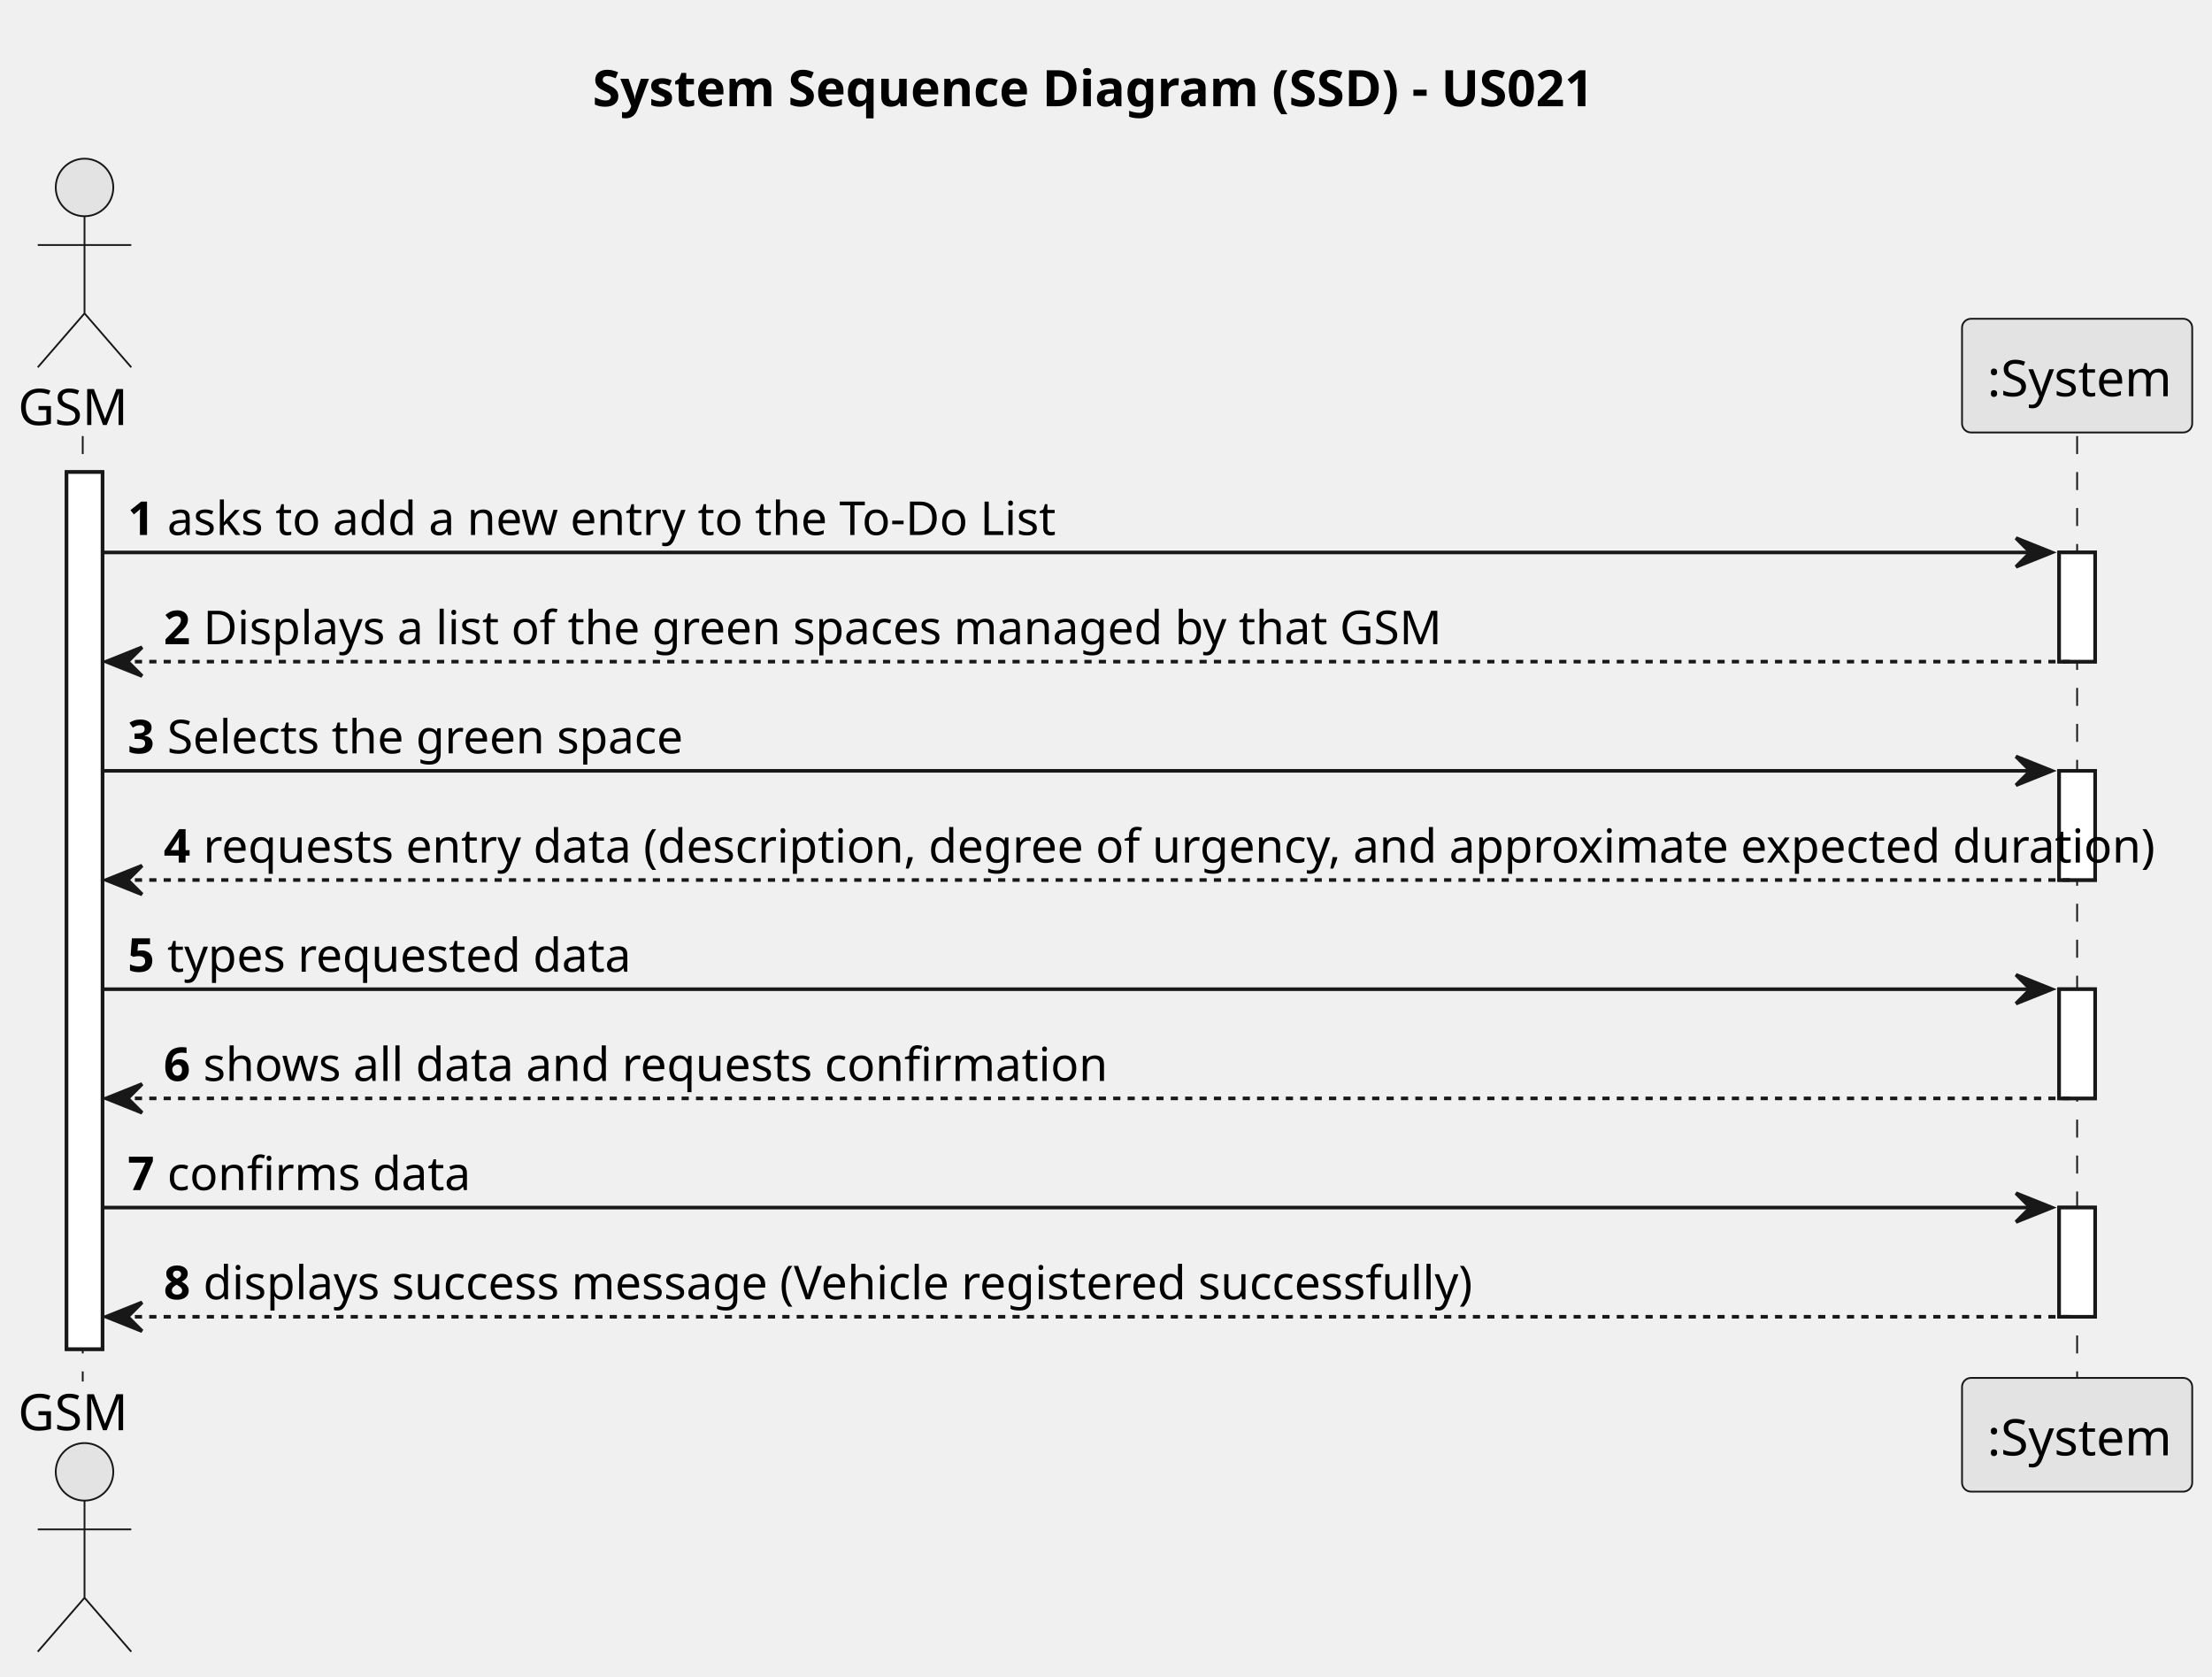
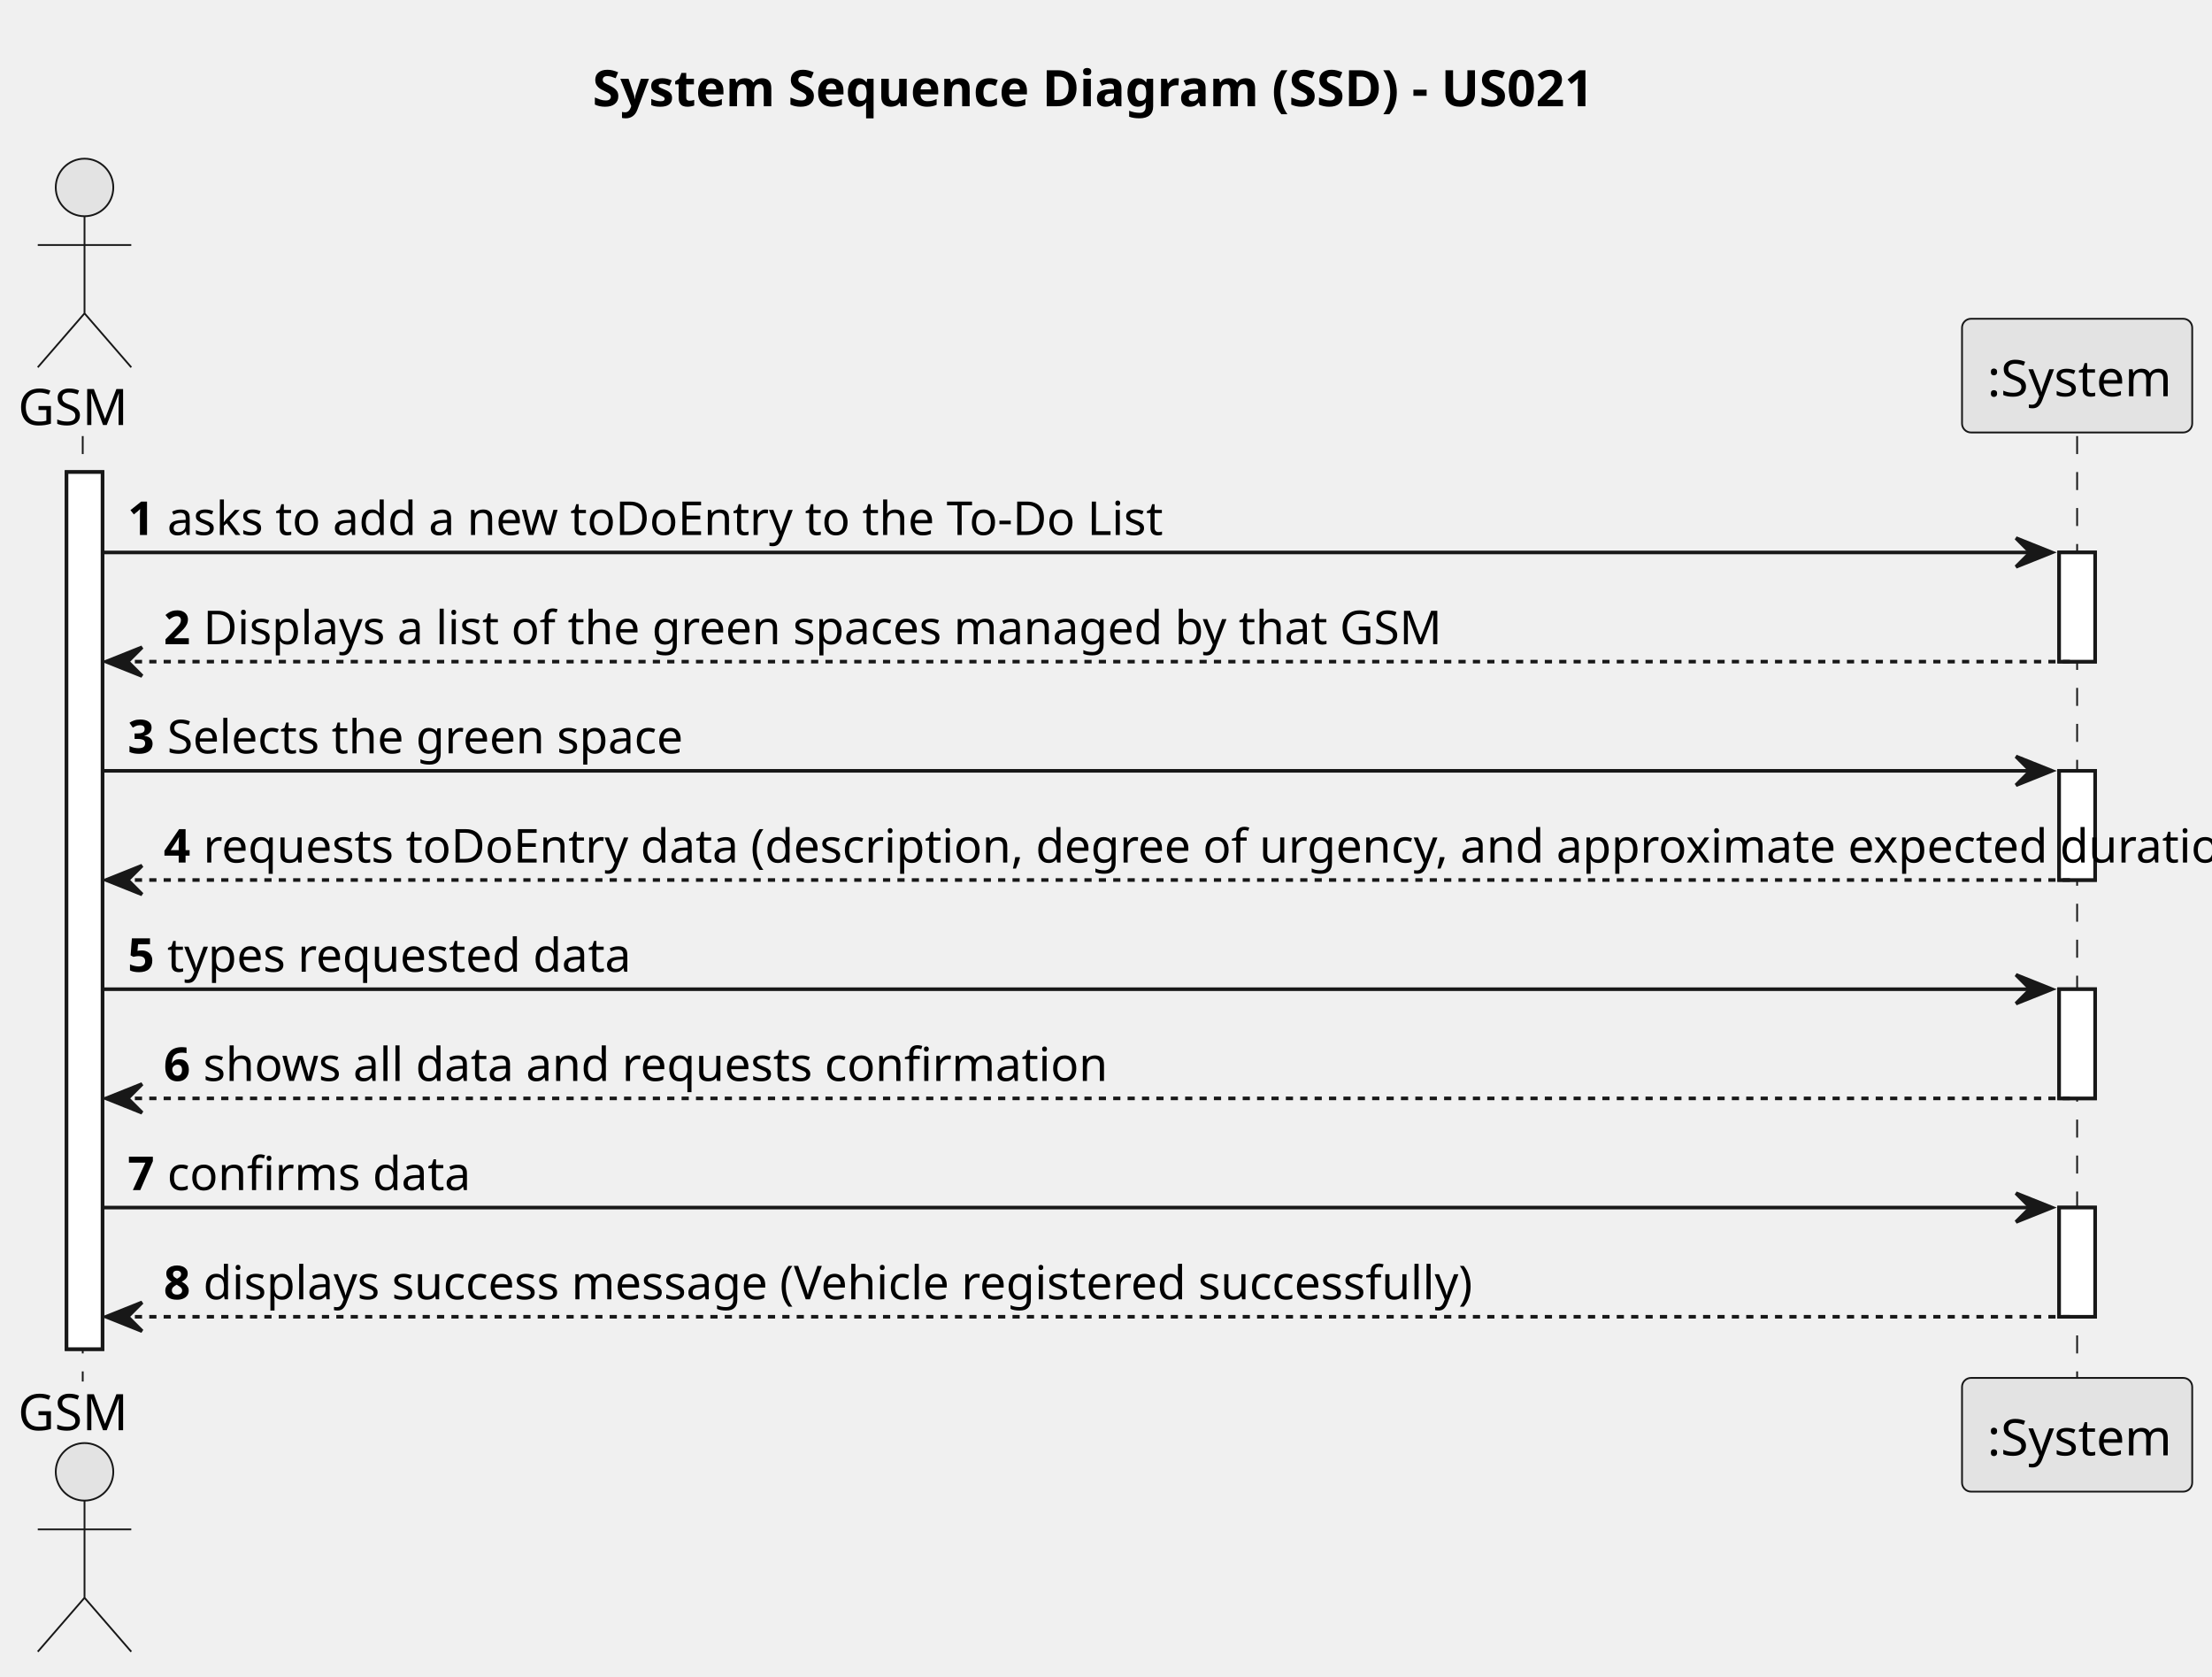
<svg xmlns="http://www.w3.org/2000/svg" contentStyleType="text/css" height="466px" preserveAspectRatio="none" style="width:615px;height:466px;background:#FFFFFF;" version="1.1" viewBox="0 0 615 466" width="615px" zoomAndPan="magnify">
  <defs />
  <g>
    <text fill="#000000" font-family="sans-serif" font-size="14" font-weight="bold" lengthAdjust="spacing" textLength="284" x="164.75" y="29.533">System Sequence Diagram (SSD) - US021</text>
    <rect fill="#FFFFFF" height="243.812" style="stroke:#181818;stroke-width:1.0;" width="10" x="18.5" y="131.219" />
    <rect fill="#FFFFFF" height="30.352" style="stroke:#181818;stroke-width:1.0;" width="10" x="572.5" y="153.57" />
    <rect fill="#FFFFFF" height="30.352" style="stroke:#181818;stroke-width:1.0;" width="10" x="572.5" y="214.273" />
    <rect fill="#FFFFFF" height="30.352" style="stroke:#181818;stroke-width:1.0;" width="10" x="572.5" y="274.977" />
    <rect fill="#FFFFFF" height="30.352" style="stroke:#181818;stroke-width:1.0;" width="10" x="572.5" y="335.68" />
    <line style="stroke:#181818;stroke-width:0.5;stroke-dasharray:5.0,5.0;" x1="23" x2="23" y1="121.219" y2="384.031" />
    <line style="stroke:#181818;stroke-width:0.5;stroke-dasharray:5.0,5.0;" x1="577.5" x2="577.5" y1="121.219" y2="384.031" />
    <text fill="#000000" font-family="sans-serif" font-size="14" lengthAdjust="spacing" textLength="31" x="5" y="118.143">GSM</text>
    <ellipse cx="23.5" cy="52.109" fill="#E3E3E3" rx="8" ry="8" style="stroke:#181818;stroke-width:0.5;" />
    <path d="M23.5,60.109 L23.5,87.109 M10.5,68.109 L36.5,68.109 M23.5,87.109 L10.5,102.109 M23.5,87.109 L36.5,102.109 " fill="none" style="stroke:#181818;stroke-width:0.5;" />
    <text fill="#000000" font-family="sans-serif" font-size="14" lengthAdjust="spacing" textLength="31" x="5" y="397.565">GSM</text>
    <ellipse cx="23.5" cy="409.141" fill="#E3E3E3" rx="8" ry="8" style="stroke:#181818;stroke-width:0.5;" />
    <path d="M23.5,417.141 L23.5,444.141 M10.5,425.141 L36.5,425.141 M23.5,444.141 L10.5,459.141 M23.5,444.141 L36.5,459.141 " fill="none" style="stroke:#181818;stroke-width:0.5;" />
    <rect fill="#E3E3E3" height="31.609" rx="2.5" ry="2.5" style="stroke:#181818;stroke-width:0.5;" width="64" x="545.5" y="88.609" />
    <text fill="#000000" font-family="sans-serif" font-size="14" lengthAdjust="spacing" textLength="50" x="552.5" y="110.143">:System</text>
    <rect fill="#E3E3E3" height="31.609" rx="2.5" ry="2.5" style="stroke:#181818;stroke-width:0.5;" width="64" x="545.5" y="383.031" />
    <text fill="#000000" font-family="sans-serif" font-size="14" lengthAdjust="spacing" textLength="50" x="552.5" y="404.565">:System</text>
    <rect fill="#FFFFFF" height="243.812" style="stroke:#181818;stroke-width:1.0;" width="10" x="18.5" y="131.219" />
    <rect fill="#FFFFFF" height="30.352" style="stroke:#181818;stroke-width:1.0;" width="10" x="572.5" y="153.57" />
    <rect fill="#FFFFFF" height="30.352" style="stroke:#181818;stroke-width:1.0;" width="10" x="572.5" y="214.273" />
    <rect fill="#FFFFFF" height="30.352" style="stroke:#181818;stroke-width:1.0;" width="10" x="572.5" y="274.977" />
    <rect fill="#FFFFFF" height="30.352" style="stroke:#181818;stroke-width:1.0;" width="10" x="572.5" y="335.68" />
    <polygon fill="#181818" points="560.5,149.57,570.5,153.57,560.5,157.57,564.5,153.57" style="stroke:#181818;stroke-width:1.0;" />
    <line style="stroke:#181818;stroke-width:1.0;" x1="28.5" x2="566.5" y1="153.57" y2="153.57" />
    <text fill="#000000" font-family="sans-serif" font-size="13" font-weight="bold" lengthAdjust="spacing" textLength="7" x="35.5" y="148.714">1</text>
-     <text fill="#000000" font-family="sans-serif" font-size="13" lengthAdjust="spacing" textLength="239" x="46.5" y="148.714">asks to add a new entry to the To-Do List</text>
+     <text fill="#000000" font-family="sans-serif" font-size="13" lengthAdjust="spacing" textLength="239" x="46.5" y="148.714">asks to add a new toDoEntry to the To-Do List</text>
    <polygon fill="#181818" points="39.5,179.922,29.5,183.922,39.5,187.922,35.5,183.922" style="stroke:#181818;stroke-width:1.0;" />
    <line style="stroke:#181818;stroke-width:1.0;stroke-dasharray:2.0,2.0;" x1="33.5" x2="576.5" y1="183.922" y2="183.922" />
    <text fill="#000000" font-family="sans-serif" font-size="13" font-weight="bold" lengthAdjust="spacing" textLength="7" x="45.5" y="179.065">2</text>
    <text fill="#000000" font-family="sans-serif" font-size="13" lengthAdjust="spacing" textLength="335" x="56.5" y="179.065">Displays a list of the green spaces managed by that GSM</text>
    <polygon fill="#181818" points="560.5,210.273,570.5,214.273,560.5,218.273,564.5,214.273" style="stroke:#181818;stroke-width:1.0;" />
    <line style="stroke:#181818;stroke-width:1.0;" x1="28.5" x2="566.5" y1="214.273" y2="214.273" />
    <text fill="#000000" font-family="sans-serif" font-size="13" font-weight="bold" lengthAdjust="spacing" textLength="7" x="35.5" y="209.417">3</text>
    <text fill="#000000" font-family="sans-serif" font-size="13" lengthAdjust="spacing" textLength="141" x="46.5" y="209.417">Selects the green space</text>
    <polygon fill="#181818" points="39.5,240.625,29.5,244.625,39.5,248.625,35.5,244.625" style="stroke:#181818;stroke-width:1.0;" />
    <line style="stroke:#181818;stroke-width:1.0;stroke-dasharray:2.0,2.0;" x1="33.5" x2="576.5" y1="244.625" y2="244.625" />
    <text fill="#000000" font-family="sans-serif" font-size="13" font-weight="bold" lengthAdjust="spacing" textLength="7" x="45.5" y="239.769">4</text>
-     <text fill="#000000" font-family="sans-serif" font-size="13" lengthAdjust="spacing" textLength="509" x="56.5" y="239.769">requests entry data (description, degree of urgency, and approximate expected duration)</text>
+     <text fill="#000000" font-family="sans-serif" font-size="13" lengthAdjust="spacing" textLength="509" x="56.5" y="239.769">requests toDoEntry data (description, degree of urgency, and approximate expected duration)</text>
    <polygon fill="#181818" points="560.5,270.977,570.5,274.977,560.5,278.977,564.5,274.977" style="stroke:#181818;stroke-width:1.0;" />
    <line style="stroke:#181818;stroke-width:1.0;" x1="28.5" x2="566.5" y1="274.977" y2="274.977" />
    <text fill="#000000" font-family="sans-serif" font-size="13" font-weight="bold" lengthAdjust="spacing" textLength="7" x="35.5" y="270.12">5</text>
    <text fill="#000000" font-family="sans-serif" font-size="13" lengthAdjust="spacing" textLength="122" x="46.5" y="270.12">types requested data</text>
    <polygon fill="#181818" points="39.5,301.328,29.5,305.328,39.5,309.328,35.5,305.328" style="stroke:#181818;stroke-width:1.0;" />
    <line style="stroke:#181818;stroke-width:1.0;stroke-dasharray:2.0,2.0;" x1="33.5" x2="576.5" y1="305.328" y2="305.328" />
    <text fill="#000000" font-family="sans-serif" font-size="13" font-weight="bold" lengthAdjust="spacing" textLength="7" x="45.5" y="300.472">6</text>
    <text fill="#000000" font-family="sans-serif" font-size="13" lengthAdjust="spacing" textLength="236" x="56.5" y="300.472">shows all data and requests confirmation</text>
    <polygon fill="#181818" points="560.5,331.68,570.5,335.68,560.5,339.68,564.5,335.68" style="stroke:#181818;stroke-width:1.0;" />
    <line style="stroke:#181818;stroke-width:1.0;" x1="28.5" x2="566.5" y1="335.68" y2="335.68" />
    <text fill="#000000" font-family="sans-serif" font-size="13" font-weight="bold" lengthAdjust="spacing" textLength="7" x="35.5" y="330.823">7</text>
    <text fill="#000000" font-family="sans-serif" font-size="13" lengthAdjust="spacing" textLength="78" x="46.5" y="330.823">confirms data</text>
    <polygon fill="#181818" points="39.5,362.031,29.5,366.031,39.5,370.031,35.5,366.031" style="stroke:#181818;stroke-width:1.0;" />
    <line style="stroke:#181818;stroke-width:1.0;stroke-dasharray:2.0,2.0;" x1="33.5" x2="576.5" y1="366.031" y2="366.031" />
    <text fill="#000000" font-family="sans-serif" font-size="13" font-weight="bold" lengthAdjust="spacing" textLength="7" x="45.5" y="361.175">8</text>
    <text fill="#000000" font-family="sans-serif" font-size="13" lengthAdjust="spacing" textLength="350" x="56.5" y="361.175">displays success message (Vehicle registered successfully)</text>
  </g>
</svg>
